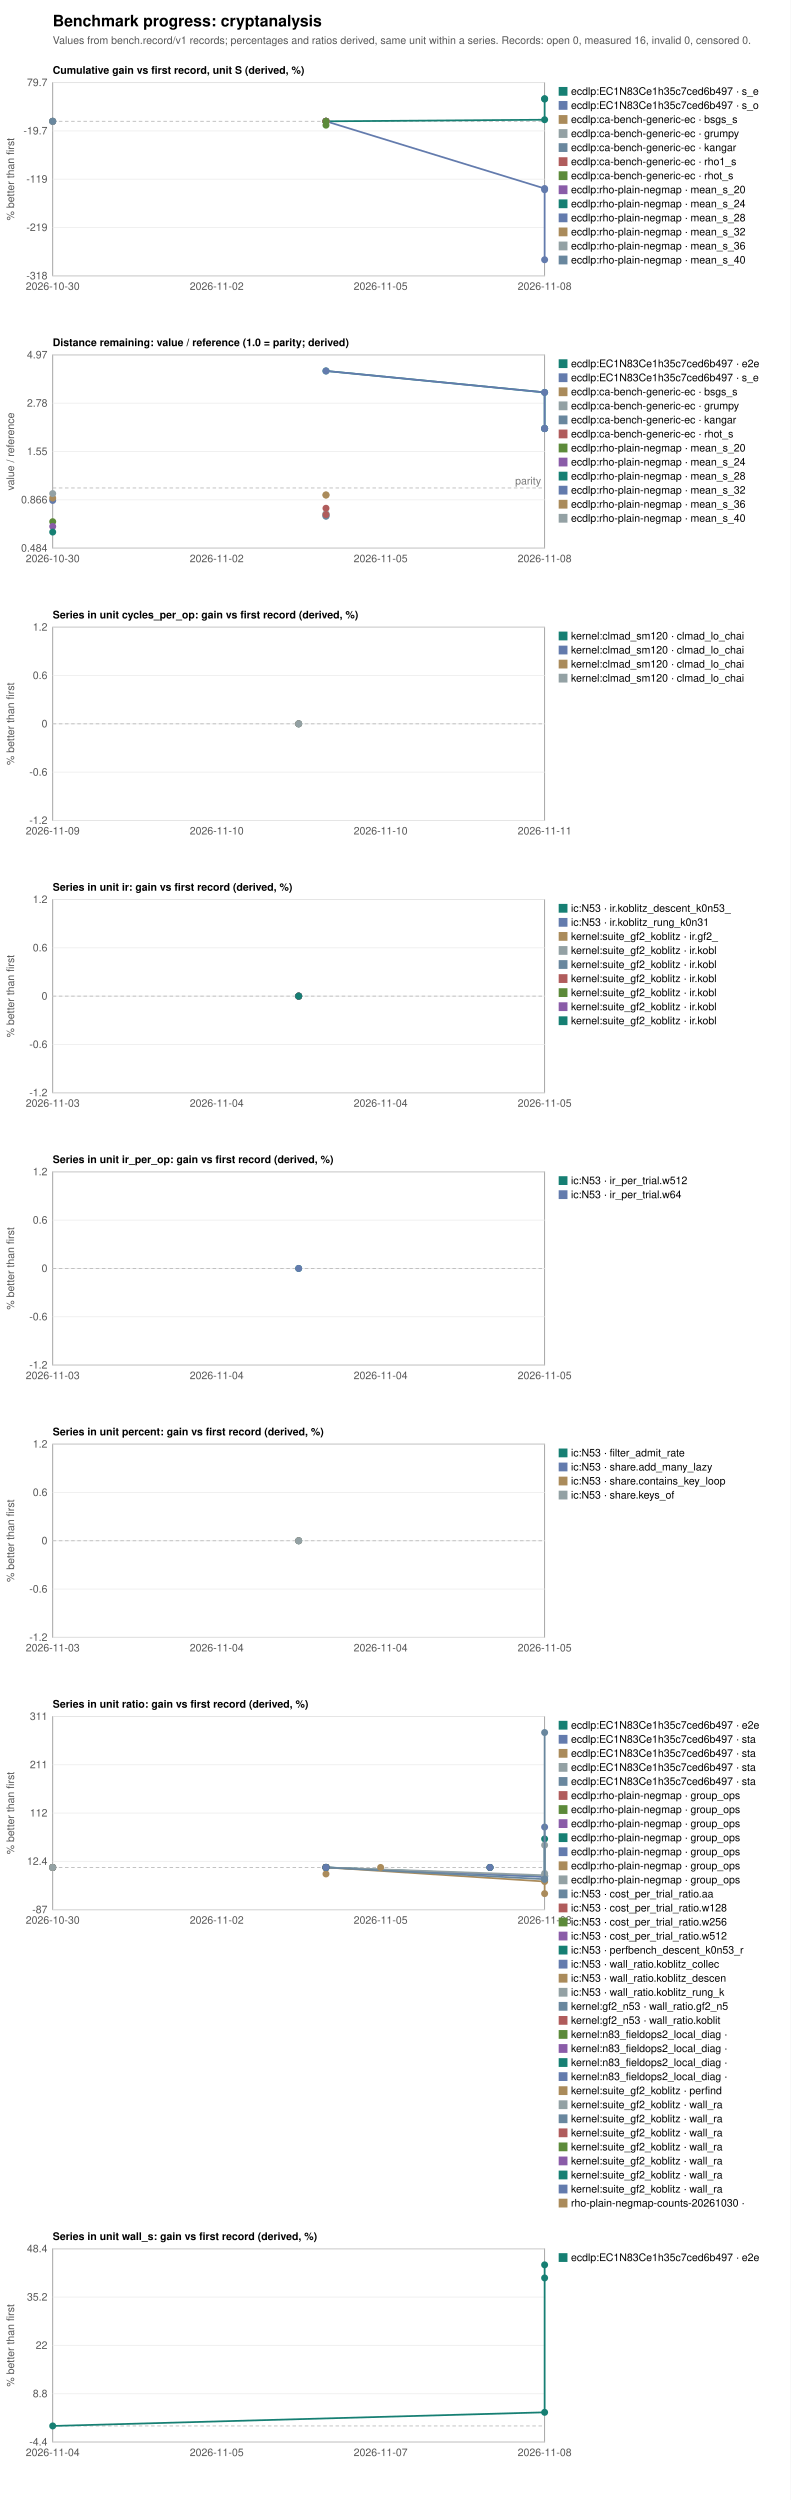
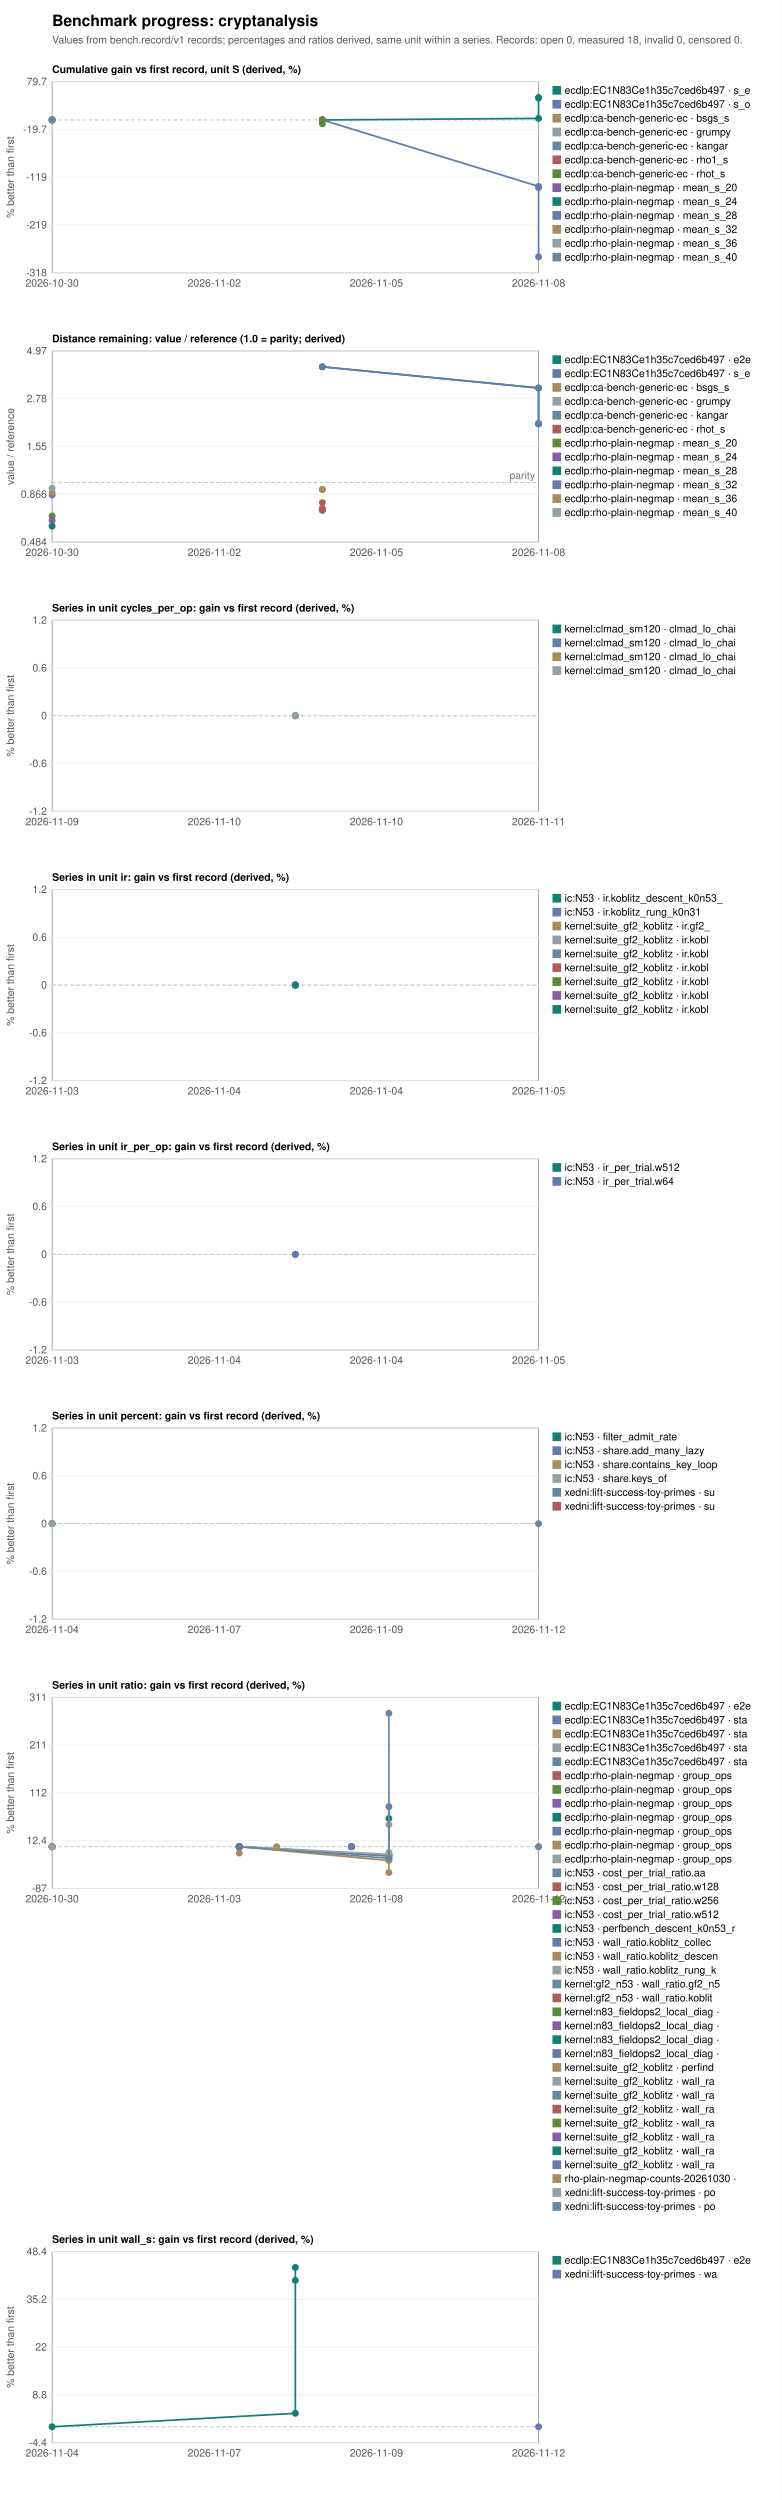
- <svg xmlns="http://www.w3.org/2000/svg" width="900" height="2846" viewBox="0 0 900 2846" font-family="Helvetica, Arial, sans-serif" font-size="12">
-   <rect width="900" height="2846" fill="white" />
+ <svg xmlns="http://www.w3.org/2000/svg" width="900" height="2878" viewBox="0 0 900 2878" font-family="Helvetica, Arial, sans-serif" font-size="12">
+   <rect width="900" height="2878" fill="white" />
  <text x="60" y="30" font-size="18" font-weight="bold">Benchmark progress: cryptanalysis</text>
-   <text x="60" y="50" fill="#555">Values from bench.record/v1 records; percentages and ratios derived, same unit within a series. Records: open 0, measured 16, invalid 0, censored 0.</text>
+   <text x="60" y="50" fill="#555">Values from bench.record/v1 records; percentages and ratios derived, same unit within a series. Records: open 0, measured 18, invalid 0, censored 0.</text>
  <text x="60" y="84" font-weight="bold">Cumulative gain vs first record, unit S (derived, %)</text>
  <rect x="60" y="94" width="560" height="220" fill="none" stroke="#999" />
  <line x1="60" y1="314.0" x2="620" y2="314.0" stroke="#eee" />
  <text x="54" y="318.0" text-anchor="end" fill="#555">-318</text>
  <line x1="60" y1="259.0" x2="620" y2="259.0" stroke="#eee" />
  <text x="54" y="263.0" text-anchor="end" fill="#555">-219</text>
  <line x1="60" y1="204.0" x2="620" y2="204.0" stroke="#eee" />
  <text x="54" y="208.0" text-anchor="end" fill="#555">-119</text>
  <line x1="60" y1="149.0" x2="620" y2="149.0" stroke="#eee" />
  <text x="54" y="153.0" text-anchor="end" fill="#555">-19.7</text>
  <line x1="60" y1="94.0" x2="620" y2="94.0" stroke="#eee" />
  <text x="54" y="98.0" text-anchor="end" fill="#555">79.7</text>
  <text x="60.0" y="330" text-anchor="middle" fill="#555">2026-10-30</text>
  <text x="246.7" y="330" text-anchor="middle" fill="#555">2026-11-02</text>
  <text x="433.3" y="330" text-anchor="middle" fill="#555">2026-11-05</text>
  <text x="620.0" y="330" text-anchor="middle" fill="#555">2026-11-08</text>
  <line x1="60" y1="138.1" x2="620" y2="138.1" stroke="#bbb" stroke-dasharray="4 3" />
  <text transform="translate(16,204.0) rotate(-90)" text-anchor="middle" fill="#555">% better than first</text>
  <polyline fill="none" stroke="#167f73" stroke-width="2" points="371.1,138.1 620.0,136.3 620.0,112.3 620.0,112.8" />
  <circle cx="371.1" cy="138.1" r="4" fill="#167f73" />
  <circle cx="620.0" cy="136.3" r="4" fill="#167f73" />
  <circle cx="620.0" cy="112.3" r="4" fill="#167f73" />
  <circle cx="620.0" cy="112.8" r="4" fill="#167f73" />
  <rect x="636" y="99" width="10" height="10" fill="#167f73" />
  <text x="650" y="108">ecdlp:EC1N83Ce1h35c7ced6b497 · s_e</text>
  <polyline fill="none" stroke="#637bad" stroke-width="2" points="371.1,138.1 620.0,214.6 620.0,216.0 620.0,295.7" />
  <circle cx="371.1" cy="138.1" r="4" fill="#637bad" />
  <circle cx="620.0" cy="214.6" r="4" fill="#637bad" />
  <circle cx="620.0" cy="216.0" r="4" fill="#637bad" />
  <circle cx="620.0" cy="295.7" r="4" fill="#637bad" />
  <rect x="636" y="115" width="10" height="10" fill="#637bad" />
  <text x="650" y="124">ecdlp:EC1N83Ce1h35c7ced6b497 · s_o</text>
  <polyline fill="none" stroke="#aa8b5b" stroke-width="2" points="371.1,138.1 371.1,138.1" />
  <circle cx="371.1" cy="138.1" r="4" fill="#aa8b5b" />
  <circle cx="371.1" cy="138.1" r="4" fill="#aa8b5b" />
  <rect x="636" y="131" width="10" height="10" fill="#aa8b5b" />
  <text x="650" y="140">ecdlp:ca-bench-generic-ec · bsgs_s</text>
  <polyline fill="none" stroke="#93a1a4" stroke-width="2" points="371.1,138.1 371.1,138.1" />
  <circle cx="371.1" cy="138.1" r="4" fill="#93a1a4" />
  <circle cx="371.1" cy="138.1" r="4" fill="#93a1a4" />
  <rect x="636" y="147" width="10" height="10" fill="#93a1a4" />
  <text x="650" y="156">ecdlp:ca-bench-generic-ec · grumpy</text>
  <polyline fill="none" stroke="#69879e" stroke-width="2" points="371.1,138.1 371.1,138.1" />
  <circle cx="371.1" cy="138.1" r="4" fill="#69879e" />
  <circle cx="371.1" cy="138.1" r="4" fill="#69879e" />
  <rect x="636" y="163" width="10" height="10" fill="#69879e" />
  <text x="650" y="172">ecdlp:ca-bench-generic-ec · kangar</text>
  <polyline fill="none" stroke="#b05c5c" stroke-width="2" points="371.1,138.1 371.1,138.1" />
  <circle cx="371.1" cy="138.1" r="4" fill="#b05c5c" />
  <circle cx="371.1" cy="138.1" r="4" fill="#b05c5c" />
  <rect x="636" y="179" width="10" height="10" fill="#b05c5c" />
  <text x="650" y="188">ecdlp:ca-bench-generic-ec · rho1_s</text>
  <polyline fill="none" stroke="#5c8a3a" stroke-width="2" points="371.1,138.1 371.1,142.5" />
  <circle cx="371.1" cy="138.1" r="4" fill="#5c8a3a" />
  <circle cx="371.1" cy="142.5" r="4" fill="#5c8a3a" />
  <rect x="636" y="195" width="10" height="10" fill="#5c8a3a" />
  <text x="650" y="204">ecdlp:ca-bench-generic-ec · rhot_s</text>
  <circle cx="60.0" cy="138.1" r="4" fill="#8a5ca8" />
  <rect x="636" y="211" width="10" height="10" fill="#8a5ca8" />
  <text x="650" y="220">ecdlp:rho-plain-negmap · mean_s_20</text>
  <circle cx="60.0" cy="138.1" r="4" fill="#167f73" />
  <rect x="636" y="227" width="10" height="10" fill="#167f73" />
  <text x="650" y="236">ecdlp:rho-plain-negmap · mean_s_24</text>
  <circle cx="60.0" cy="138.1" r="4" fill="#637bad" />
  <rect x="636" y="243" width="10" height="10" fill="#637bad" />
  <text x="650" y="252">ecdlp:rho-plain-negmap · mean_s_28</text>
  <circle cx="60.0" cy="138.1" r="4" fill="#aa8b5b" />
  <rect x="636" y="259" width="10" height="10" fill="#aa8b5b" />
  <text x="650" y="268">ecdlp:rho-plain-negmap · mean_s_32</text>
  <circle cx="60.0" cy="138.1" r="4" fill="#93a1a4" />
  <rect x="636" y="275" width="10" height="10" fill="#93a1a4" />
  <text x="650" y="284">ecdlp:rho-plain-negmap · mean_s_36</text>
  <circle cx="60.0" cy="138.1" r="4" fill="#69879e" />
  <rect x="636" y="291" width="10" height="10" fill="#69879e" />
  <text x="650" y="300">ecdlp:rho-plain-negmap · mean_s_40</text>
  <text x="60" y="394" font-weight="bold">Distance remaining: value / reference (1.0 = parity; derived)</text>
  <rect x="60" y="404" width="560" height="220" fill="none" stroke="#999" />
  <line x1="60" y1="624.0" x2="620" y2="624.0" stroke="#eee" />
  <text x="54" y="628.0" text-anchor="end" fill="#555">0.484</text>
  <line x1="60" y1="569.0" x2="620" y2="569.0" stroke="#eee" />
  <text x="54" y="573.0" text-anchor="end" fill="#555">0.866</text>
  <line x1="60" y1="514.0" x2="620" y2="514.0" stroke="#eee" />
  <text x="54" y="518.0" text-anchor="end" fill="#555">1.55</text>
  <line x1="60" y1="459.0" x2="620" y2="459.0" stroke="#eee" />
  <text x="54" y="463.0" text-anchor="end" fill="#555">2.78</text>
  <line x1="60" y1="404.0" x2="620" y2="404.0" stroke="#eee" />
  <text x="54" y="408.0" text-anchor="end" fill="#555">4.97</text>
  <text x="60.0" y="640" text-anchor="middle" fill="#555">2026-10-30</text>
  <text x="246.7" y="640" text-anchor="middle" fill="#555">2026-11-02</text>
  <text x="433.3" y="640" text-anchor="middle" fill="#555">2026-11-05</text>
  <text x="620.0" y="640" text-anchor="middle" fill="#555">2026-11-08</text>
  <line x1="60" y1="555.5" x2="620" y2="555.5" stroke="#bbb" stroke-dasharray="4 3" />
  <text x="616" y="551.5" text-anchor="end" fill="#777">parity</text>
  <text transform="translate(16,514.0) rotate(-90)" text-anchor="middle" fill="#555">value / reference</text>
  <polyline fill="none" stroke="#167f73" stroke-width="2" points="371.1,422.3 620.0,446.7 620.0,487.7 620.0,488.0" />
  <circle cx="371.1" cy="422.3" r="4" fill="#167f73" />
  <circle cx="620.0" cy="446.7" r="4" fill="#167f73" />
  <circle cx="620.0" cy="487.7" r="4" fill="#167f73" />
  <circle cx="620.0" cy="488.0" r="4" fill="#167f73" />
  <rect x="636" y="409" width="10" height="10" fill="#167f73" />
  <text x="650" y="418">ecdlp:EC1N83Ce1h35c7ced6b497 · e2e</text>
  <polyline fill="none" stroke="#637bad" stroke-width="2" points="371.1,422.3 620.0,446.7 620.0,487.7 620.0,488.0" />
  <circle cx="371.1" cy="422.3" r="4" fill="#637bad" />
  <circle cx="620.0" cy="446.7" r="4" fill="#637bad" />
  <circle cx="620.0" cy="487.7" r="4" fill="#637bad" />
  <circle cx="620.0" cy="488.0" r="4" fill="#637bad" />
  <rect x="636" y="425" width="10" height="10" fill="#637bad" />
  <text x="650" y="434">ecdlp:EC1N83Ce1h35c7ced6b497 · s_e</text>
  <polyline fill="none" stroke="#aa8b5b" stroke-width="2" points="371.1,563.5 371.1,563.5" />
  <circle cx="371.1" cy="563.5" r="4" fill="#aa8b5b" />
  <circle cx="371.1" cy="563.5" r="4" fill="#aa8b5b" />
  <rect x="636" y="441" width="10" height="10" fill="#aa8b5b" />
  <text x="650" y="450">ecdlp:ca-bench-generic-ec · bsgs_s</text>
  <polyline fill="none" stroke="#93a1a4" stroke-width="2" points="371.1,585.1 371.1,585.1" />
  <circle cx="371.1" cy="585.1" r="4" fill="#93a1a4" />
  <circle cx="371.1" cy="585.1" r="4" fill="#93a1a4" />
  <rect x="636" y="457" width="10" height="10" fill="#93a1a4" />
  <text x="650" y="466">ecdlp:ca-bench-generic-ec · grumpy</text>
  <polyline fill="none" stroke="#69879e" stroke-width="2" points="371.1,587.5 371.1,587.5" />
  <circle cx="371.1" cy="587.5" r="4" fill="#69879e" />
  <circle cx="371.1" cy="587.5" r="4" fill="#69879e" />
  <rect x="636" y="473" width="10" height="10" fill="#69879e" />
  <text x="650" y="482">ecdlp:ca-bench-generic-ec · kangar</text>
  <polyline fill="none" stroke="#b05c5c" stroke-width="2" points="371.1,585.9 371.1,578.6" />
  <circle cx="371.1" cy="585.9" r="4" fill="#b05c5c" />
  <circle cx="371.1" cy="578.6" r="4" fill="#b05c5c" />
  <rect x="636" y="489" width="10" height="10" fill="#b05c5c" />
  <text x="650" y="498">ecdlp:ca-bench-generic-ec · rhot_s</text>
  <circle cx="60.0" cy="593.9" r="4" fill="#5c8a3a" />
  <rect x="636" y="505" width="10" height="10" fill="#5c8a3a" />
  <text x="650" y="514">ecdlp:rho-plain-negmap · mean_s_20</text>
  <circle cx="60.0" cy="599.3" r="4" fill="#8a5ca8" />
  <rect x="636" y="521" width="10" height="10" fill="#8a5ca8" />
  <text x="650" y="530">ecdlp:rho-plain-negmap · mean_s_24</text>
  <circle cx="60.0" cy="605.7" r="4" fill="#167f73" />
  <rect x="636" y="537" width="10" height="10" fill="#167f73" />
  <text x="650" y="546">ecdlp:rho-plain-negmap · mean_s_28</text>
  <circle cx="60.0" cy="569.7" r="4" fill="#637bad" />
  <rect x="636" y="553" width="10" height="10" fill="#637bad" />
  <text x="650" y="562">ecdlp:rho-plain-negmap · mean_s_32</text>
  <circle cx="60.0" cy="567.0" r="4" fill="#aa8b5b" />
  <rect x="636" y="569" width="10" height="10" fill="#aa8b5b" />
  <text x="650" y="578">ecdlp:rho-plain-negmap · mean_s_36</text>
  <circle cx="60.0" cy="561.9" r="4" fill="#93a1a4" />
  <rect x="636" y="585" width="10" height="10" fill="#93a1a4" />
  <text x="650" y="594">ecdlp:rho-plain-negmap · mean_s_40</text>
  <text x="60" y="704" font-weight="bold">Series in unit cycles_per_op: gain vs first record (derived, %)</text>
  <rect x="60" y="714" width="560" height="220" fill="none" stroke="#999" />
  <line x1="60" y1="934.0" x2="620" y2="934.0" stroke="#eee" />
  <text x="54" y="938.0" text-anchor="end" fill="#555">-1.2</text>
  <line x1="60" y1="879.0" x2="620" y2="879.0" stroke="#eee" />
  <text x="54" y="883.0" text-anchor="end" fill="#555">-0.6</text>
  <line x1="60" y1="824.0" x2="620" y2="824.0" stroke="#eee" />
  <text x="54" y="828.0" text-anchor="end" fill="#555">0</text>
  <line x1="60" y1="769.0" x2="620" y2="769.0" stroke="#eee" />
  <text x="54" y="773.0" text-anchor="end" fill="#555">0.6</text>
  <line x1="60" y1="714.0" x2="620" y2="714.0" stroke="#eee" />
  <text x="54" y="718.0" text-anchor="end" fill="#555">1.2</text>
  <text x="60.0" y="950" text-anchor="middle" fill="#555">2026-11-09</text>
  <text x="246.7" y="950" text-anchor="middle" fill="#555">2026-11-10</text>
  <text x="433.3" y="950" text-anchor="middle" fill="#555">2026-11-10</text>
  <text x="620.0" y="950" text-anchor="middle" fill="#555">2026-11-11</text>
  <line x1="60" y1="824.0" x2="620" y2="824.0" stroke="#bbb" stroke-dasharray="4 3" />
  <text transform="translate(16,824.0) rotate(-90)" text-anchor="middle" fill="#555">% better than first</text>
  <circle cx="340.0" cy="824.0" r="4" fill="#167f73" />
  <rect x="636" y="719" width="10" height="10" fill="#167f73" />
  <text x="650" y="728">kernel:clmad_sm120 · clmad_lo_chai</text>
  <circle cx="340.0" cy="824.0" r="4" fill="#637bad" />
  <rect x="636" y="735" width="10" height="10" fill="#637bad" />
  <text x="650" y="744">kernel:clmad_sm120 · clmad_lo_chai</text>
  <circle cx="340.0" cy="824.0" r="4" fill="#aa8b5b" />
  <rect x="636" y="751" width="10" height="10" fill="#aa8b5b" />
  <text x="650" y="760">kernel:clmad_sm120 · clmad_lo_chai</text>
  <circle cx="340.0" cy="824.0" r="4" fill="#93a1a4" />
  <rect x="636" y="767" width="10" height="10" fill="#93a1a4" />
  <text x="650" y="776">kernel:clmad_sm120 · clmad_lo_chai</text>
  <text x="60" y="1014" font-weight="bold">Series in unit ir: gain vs first record (derived, %)</text>
  <rect x="60" y="1024" width="560" height="220" fill="none" stroke="#999" />
  <line x1="60" y1="1244.0" x2="620" y2="1244.0" stroke="#eee" />
  <text x="54" y="1248.0" text-anchor="end" fill="#555">-1.2</text>
  <line x1="60" y1="1189.0" x2="620" y2="1189.0" stroke="#eee" />
  <text x="54" y="1193.0" text-anchor="end" fill="#555">-0.6</text>
  <line x1="60" y1="1134.0" x2="620" y2="1134.0" stroke="#eee" />
  <text x="54" y="1138.0" text-anchor="end" fill="#555">0</text>
  <line x1="60" y1="1079.0" x2="620" y2="1079.0" stroke="#eee" />
  <text x="54" y="1083.0" text-anchor="end" fill="#555">0.6</text>
  <line x1="60" y1="1024.0" x2="620" y2="1024.0" stroke="#eee" />
  <text x="54" y="1028.0" text-anchor="end" fill="#555">1.2</text>
  <text x="60.0" y="1260" text-anchor="middle" fill="#555">2026-11-03</text>
  <text x="246.7" y="1260" text-anchor="middle" fill="#555">2026-11-04</text>
  <text x="433.3" y="1260" text-anchor="middle" fill="#555">2026-11-04</text>
  <text x="620.0" y="1260" text-anchor="middle" fill="#555">2026-11-05</text>
  <line x1="60" y1="1134.0" x2="620" y2="1134.0" stroke="#bbb" stroke-dasharray="4 3" />
  <text transform="translate(16,1134.0) rotate(-90)" text-anchor="middle" fill="#555">% better than first</text>
  <circle cx="340.0" cy="1134.0" r="4" fill="#167f73" />
  <rect x="636" y="1029" width="10" height="10" fill="#167f73" />
  <text x="650" y="1038">ic:N53 · ir.koblitz_descent_k0n53_</text>
  <circle cx="340.0" cy="1134.0" r="4" fill="#637bad" />
  <rect x="636" y="1045" width="10" height="10" fill="#637bad" />
  <text x="650" y="1054">ic:N53 · ir.koblitz_rung_k0n31</text>
  <circle cx="340.0" cy="1134.0" r="4" fill="#aa8b5b" />
  <rect x="636" y="1061" width="10" height="10" fill="#aa8b5b" />
  <text x="650" y="1070">kernel:suite_gf2_koblitz · ir.gf2_</text>
  <circle cx="340.0" cy="1134.0" r="4" fill="#93a1a4" />
  <rect x="636" y="1077" width="10" height="10" fill="#93a1a4" />
  <text x="650" y="1086">kernel:suite_gf2_koblitz · ir.kobl</text>
  <circle cx="340.0" cy="1134.0" r="4" fill="#69879e" />
  <rect x="636" y="1093" width="10" height="10" fill="#69879e" />
  <text x="650" y="1102">kernel:suite_gf2_koblitz · ir.kobl</text>
  <circle cx="340.0" cy="1134.0" r="4" fill="#b05c5c" />
  <rect x="636" y="1109" width="10" height="10" fill="#b05c5c" />
  <text x="650" y="1118">kernel:suite_gf2_koblitz · ir.kobl</text>
  <circle cx="340.0" cy="1134.0" r="4" fill="#5c8a3a" />
  <rect x="636" y="1125" width="10" height="10" fill="#5c8a3a" />
  <text x="650" y="1134">kernel:suite_gf2_koblitz · ir.kobl</text>
  <circle cx="340.0" cy="1134.0" r="4" fill="#8a5ca8" />
  <rect x="636" y="1141" width="10" height="10" fill="#8a5ca8" />
  <text x="650" y="1150">kernel:suite_gf2_koblitz · ir.kobl</text>
  <circle cx="340.0" cy="1134.0" r="4" fill="#167f73" />
  <rect x="636" y="1157" width="10" height="10" fill="#167f73" />
  <text x="650" y="1166">kernel:suite_gf2_koblitz · ir.kobl</text>
  <text x="60" y="1324" font-weight="bold">Series in unit ir_per_op: gain vs first record (derived, %)</text>
  <rect x="60" y="1334" width="560" height="220" fill="none" stroke="#999" />
  <line x1="60" y1="1554.0" x2="620" y2="1554.0" stroke="#eee" />
  <text x="54" y="1558.0" text-anchor="end" fill="#555">-1.2</text>
  <line x1="60" y1="1499.0" x2="620" y2="1499.0" stroke="#eee" />
  <text x="54" y="1503.0" text-anchor="end" fill="#555">-0.6</text>
  <line x1="60" y1="1444.0" x2="620" y2="1444.0" stroke="#eee" />
  <text x="54" y="1448.0" text-anchor="end" fill="#555">0</text>
  <line x1="60" y1="1389.0" x2="620" y2="1389.0" stroke="#eee" />
  <text x="54" y="1393.0" text-anchor="end" fill="#555">0.6</text>
  <line x1="60" y1="1334.0" x2="620" y2="1334.0" stroke="#eee" />
  <text x="54" y="1338.0" text-anchor="end" fill="#555">1.2</text>
  <text x="60.0" y="1570" text-anchor="middle" fill="#555">2026-11-03</text>
  <text x="246.7" y="1570" text-anchor="middle" fill="#555">2026-11-04</text>
  <text x="433.3" y="1570" text-anchor="middle" fill="#555">2026-11-04</text>
  <text x="620.0" y="1570" text-anchor="middle" fill="#555">2026-11-05</text>
  <line x1="60" y1="1444.0" x2="620" y2="1444.0" stroke="#bbb" stroke-dasharray="4 3" />
  <text transform="translate(16,1444.0) rotate(-90)" text-anchor="middle" fill="#555">% better than first</text>
  <circle cx="340.0" cy="1444.0" r="4" fill="#167f73" />
  <rect x="636" y="1339" width="10" height="10" fill="#167f73" />
  <text x="650" y="1348">ic:N53 · ir_per_trial.w512</text>
  <circle cx="340.0" cy="1444.0" r="4" fill="#637bad" />
  <rect x="636" y="1355" width="10" height="10" fill="#637bad" />
  <text x="650" y="1364">ic:N53 · ir_per_trial.w64</text>
  <text x="60" y="1634" font-weight="bold">Series in unit percent: gain vs first record (derived, %)</text>
  <rect x="60" y="1644" width="560" height="220" fill="none" stroke="#999" />
  <line x1="60" y1="1864.0" x2="620" y2="1864.0" stroke="#eee" />
  <text x="54" y="1868.0" text-anchor="end" fill="#555">-1.2</text>
  <line x1="60" y1="1809.0" x2="620" y2="1809.0" stroke="#eee" />
  <text x="54" y="1813.0" text-anchor="end" fill="#555">-0.6</text>
  <line x1="60" y1="1754.0" x2="620" y2="1754.0" stroke="#eee" />
  <text x="54" y="1758.0" text-anchor="end" fill="#555">0</text>
  <line x1="60" y1="1699.0" x2="620" y2="1699.0" stroke="#eee" />
  <text x="54" y="1703.0" text-anchor="end" fill="#555">0.6</text>
  <line x1="60" y1="1644.0" x2="620" y2="1644.0" stroke="#eee" />
  <text x="54" y="1648.0" text-anchor="end" fill="#555">1.2</text>
-   <text x="60.0" y="1880" text-anchor="middle" fill="#555">2026-11-03</text>
-   <text x="246.7" y="1880" text-anchor="middle" fill="#555">2026-11-04</text>
-   <text x="433.3" y="1880" text-anchor="middle" fill="#555">2026-11-04</text>
-   <text x="620.0" y="1880" text-anchor="middle" fill="#555">2026-11-05</text>
+   <text x="60.0" y="1880" text-anchor="middle" fill="#555">2026-11-04</text>
+   <text x="246.7" y="1880" text-anchor="middle" fill="#555">2026-11-07</text>
+   <text x="433.3" y="1880" text-anchor="middle" fill="#555">2026-11-09</text>
+   <text x="620.0" y="1880" text-anchor="middle" fill="#555">2026-11-12</text>
  <line x1="60" y1="1754.0" x2="620" y2="1754.0" stroke="#bbb" stroke-dasharray="4 3" />
  <text transform="translate(16,1754.0) rotate(-90)" text-anchor="middle" fill="#555">% better than first</text>
-   <circle cx="340.0" cy="1754.0" r="4" fill="#167f73" />
+   <circle cx="60.0" cy="1754.0" r="4" fill="#167f73" />
  <rect x="636" y="1649" width="10" height="10" fill="#167f73" />
  <text x="650" y="1658">ic:N53 · filter_admit_rate</text>
-   <circle cx="340.0" cy="1754.0" r="4" fill="#637bad" />
+   <circle cx="60.0" cy="1754.0" r="4" fill="#637bad" />
  <rect x="636" y="1665" width="10" height="10" fill="#637bad" />
  <text x="650" y="1674">ic:N53 · share.add_many_lazy</text>
-   <circle cx="340.0" cy="1754.0" r="4" fill="#aa8b5b" />
+   <circle cx="60.0" cy="1754.0" r="4" fill="#aa8b5b" />
  <rect x="636" y="1681" width="10" height="10" fill="#aa8b5b" />
  <text x="650" y="1690">ic:N53 · share.contains_key_loop</text>
-   <circle cx="340.0" cy="1754.0" r="4" fill="#93a1a4" />
+   <circle cx="60.0" cy="1754.0" r="4" fill="#93a1a4" />
  <rect x="636" y="1697" width="10" height="10" fill="#93a1a4" />
  <text x="650" y="1706">ic:N53 · share.keys_of</text>
+   <circle cx="620.0" cy="1754.0" r="4" fill="#69879e" />
+   <rect x="636" y="1713" width="10" height="10" fill="#69879e" />
+   <text x="650" y="1722">xedni:lift-success-toy-primes · su</text>
+   <rect x="636" y="1729" width="10" height="10" fill="#b05c5c" />
+   <text x="650" y="1738">xedni:lift-success-toy-primes · su</text>
  <text x="60" y="1944" font-weight="bold">Series in unit ratio: gain vs first record (derived, %)</text>
  <rect x="60" y="1954" width="560" height="220" fill="none" stroke="#999" />
  <line x1="60" y1="2174.0" x2="620" y2="2174.0" stroke="#eee" />
  <text x="54" y="2178.0" text-anchor="end" fill="#555">-87</text>
  <line x1="60" y1="2119.0" x2="620" y2="2119.0" stroke="#eee" />
  <text x="54" y="2123.0" text-anchor="end" fill="#555">12.4</text>
  <line x1="60" y1="2064.0" x2="620" y2="2064.0" stroke="#eee" />
  <text x="54" y="2068.0" text-anchor="end" fill="#555">112</text>
  <line x1="60" y1="2009.0" x2="620" y2="2009.0" stroke="#eee" />
  <text x="54" y="2013.0" text-anchor="end" fill="#555">211</text>
  <line x1="60" y1="1954.0" x2="620" y2="1954.0" stroke="#eee" />
  <text x="54" y="1958.0" text-anchor="end" fill="#555">311</text>
  <text x="60.0" y="2190" text-anchor="middle" fill="#555">2026-10-30</text>
-   <text x="246.7" y="2190" text-anchor="middle" fill="#555">2026-11-02</text>
-   <text x="433.3" y="2190" text-anchor="middle" fill="#555">2026-11-05</text>
-   <text x="620.0" y="2190" text-anchor="middle" fill="#555">2026-11-08</text>
+   <text x="246.7" y="2190" text-anchor="middle" fill="#555">2026-11-03</text>
+   <text x="433.3" y="2190" text-anchor="middle" fill="#555">2026-11-08</text>
+   <text x="620.0" y="2190" text-anchor="middle" fill="#555">2026-11-12</text>
  <line x1="60" y1="2125.9" x2="620" y2="2125.9" stroke="#bbb" stroke-dasharray="4 3" />
  <text transform="translate(16,2064.0) rotate(-90)" text-anchor="middle" fill="#555">% better than first</text>
-   <polyline fill="none" stroke="#167f73" stroke-width="2" points="371.1,2125.9 620.0,2136.2 620.0,2093.4 620.0,2135.1" />
-   <circle cx="371.1" cy="2125.9" r="4" fill="#167f73" />
-   <circle cx="620.0" cy="2136.2" r="4" fill="#167f73" />
-   <circle cx="620.0" cy="2093.4" r="4" fill="#167f73" />
-   <circle cx="620.0" cy="2135.1" r="4" fill="#167f73" />
+   <polyline fill="none" stroke="#167f73" stroke-width="2" points="275.4,2125.9 447.7,2136.2 447.7,2093.4 447.7,2135.1" />
+   <circle cx="275.4" cy="2125.9" r="4" fill="#167f73" />
+   <circle cx="447.7" cy="2136.2" r="4" fill="#167f73" />
+   <circle cx="447.7" cy="2093.4" r="4" fill="#167f73" />
+   <circle cx="447.7" cy="2135.1" r="4" fill="#167f73" />
  <rect x="636" y="1959" width="10" height="10" fill="#167f73" />
  <text x="650" y="1968">ecdlp:EC1N83Ce1h35c7ced6b497 · e2e</text>
-   <polyline fill="none" stroke="#637bad" stroke-width="2" points="371.1,2125.9 620.0,2136.7 620.0,2079.9 620.0,2135.7" />
-   <circle cx="371.1" cy="2125.9" r="4" fill="#637bad" />
-   <circle cx="620.0" cy="2136.7" r="4" fill="#637bad" />
-   <circle cx="620.0" cy="2079.9" r="4" fill="#637bad" />
-   <circle cx="620.0" cy="2135.7" r="4" fill="#637bad" />
+   <polyline fill="none" stroke="#637bad" stroke-width="2" points="275.4,2125.9 447.7,2136.7 447.7,2079.9 447.7,2135.7" />
+   <circle cx="275.4" cy="2125.9" r="4" fill="#637bad" />
+   <circle cx="447.7" cy="2136.7" r="4" fill="#637bad" />
+   <circle cx="447.7" cy="2079.9" r="4" fill="#637bad" />
+   <circle cx="447.7" cy="2135.7" r="4" fill="#637bad" />
  <rect x="636" y="1975" width="10" height="10" fill="#637bad" />
  <text x="650" y="1984">ecdlp:EC1N83Ce1h35c7ced6b497 · sta</text>
-   <polyline fill="none" stroke="#aa8b5b" stroke-width="2" points="371.1,2125.9 620.0,2141.9 620.0,2155.7 620.0,2140.9" />
-   <circle cx="371.1" cy="2125.9" r="4" fill="#aa8b5b" />
-   <circle cx="620.0" cy="2141.9" r="4" fill="#aa8b5b" />
-   <circle cx="620.0" cy="2155.7" r="4" fill="#aa8b5b" />
-   <circle cx="620.0" cy="2140.9" r="4" fill="#aa8b5b" />
+   <polyline fill="none" stroke="#aa8b5b" stroke-width="2" points="275.4,2125.9 447.7,2141.9 447.7,2155.7 447.7,2140.9" />
+   <circle cx="275.4" cy="2125.9" r="4" fill="#aa8b5b" />
+   <circle cx="447.7" cy="2141.9" r="4" fill="#aa8b5b" />
+   <circle cx="447.7" cy="2155.7" r="4" fill="#aa8b5b" />
+   <circle cx="447.7" cy="2140.9" r="4" fill="#aa8b5b" />
  <rect x="636" y="1991" width="10" height="10" fill="#aa8b5b" />
  <text x="650" y="2000">ecdlp:EC1N83Ce1h35c7ced6b497 · sta</text>
-   <polyline fill="none" stroke="#93a1a4" stroke-width="2" points="371.1,2125.9 620.0,2134.8 620.0,2100.5 620.0,2132.7" />
-   <circle cx="371.1" cy="2125.9" r="4" fill="#93a1a4" />
-   <circle cx="620.0" cy="2134.8" r="4" fill="#93a1a4" />
-   <circle cx="620.0" cy="2100.5" r="4" fill="#93a1a4" />
-   <circle cx="620.0" cy="2132.7" r="4" fill="#93a1a4" />
+   <polyline fill="none" stroke="#93a1a4" stroke-width="2" points="275.4,2125.9 447.7,2134.8 447.7,2100.5 447.7,2132.7" />
+   <circle cx="275.4" cy="2125.9" r="4" fill="#93a1a4" />
+   <circle cx="447.7" cy="2134.8" r="4" fill="#93a1a4" />
+   <circle cx="447.7" cy="2100.5" r="4" fill="#93a1a4" />
+   <circle cx="447.7" cy="2132.7" r="4" fill="#93a1a4" />
  <rect x="636" y="2007" width="10" height="10" fill="#93a1a4" />
  <text x="650" y="2016">ecdlp:EC1N83Ce1h35c7ced6b497 · sta</text>
-   <polyline fill="none" stroke="#69879e" stroke-width="2" points="371.1,2125.9 620.0,2139.3 620.0,1972.3 620.0,2139.1" />
-   <circle cx="371.1" cy="2125.9" r="4" fill="#69879e" />
-   <circle cx="620.0" cy="2139.3" r="4" fill="#69879e" />
-   <circle cx="620.0" cy="1972.3" r="4" fill="#69879e" />
-   <circle cx="620.0" cy="2139.1" r="4" fill="#69879e" />
+   <polyline fill="none" stroke="#69879e" stroke-width="2" points="275.4,2125.9 447.7,2139.3 447.7,1972.3 447.7,2139.1" />
+   <circle cx="275.4" cy="2125.9" r="4" fill="#69879e" />
+   <circle cx="447.7" cy="2139.3" r="4" fill="#69879e" />
+   <circle cx="447.7" cy="1972.3" r="4" fill="#69879e" />
+   <circle cx="447.7" cy="2139.1" r="4" fill="#69879e" />
  <rect x="636" y="2023" width="10" height="10" fill="#69879e" />
  <text x="650" y="2032">ecdlp:EC1N83Ce1h35c7ced6b497 · sta</text>
  <circle cx="60.0" cy="2125.9" r="4" fill="#b05c5c" />
  <rect x="636" y="2039" width="10" height="10" fill="#b05c5c" />
  <text x="650" y="2048">ecdlp:rho-plain-negmap · group_ops</text>
  <circle cx="60.0" cy="2125.9" r="4" fill="#5c8a3a" />
  <rect x="636" y="2055" width="10" height="10" fill="#5c8a3a" />
  <text x="650" y="2064">ecdlp:rho-plain-negmap · group_ops</text>
  <circle cx="60.0" cy="2125.9" r="4" fill="#8a5ca8" />
  <rect x="636" y="2071" width="10" height="10" fill="#8a5ca8" />
  <text x="650" y="2080">ecdlp:rho-plain-negmap · group_ops</text>
  <circle cx="60.0" cy="2125.9" r="4" fill="#167f73" />
  <rect x="636" y="2087" width="10" height="10" fill="#167f73" />
  <text x="650" y="2096">ecdlp:rho-plain-negmap · group_ops</text>
  <circle cx="60.0" cy="2125.9" r="4" fill="#637bad" />
  <rect x="636" y="2103" width="10" height="10" fill="#637bad" />
  <text x="650" y="2112">ecdlp:rho-plain-negmap · group_ops</text>
  <circle cx="60.0" cy="2125.9" r="4" fill="#aa8b5b" />
  <rect x="636" y="2119" width="10" height="10" fill="#aa8b5b" />
  <text x="650" y="2128">ecdlp:rho-plain-negmap · group_ops</text>
  <circle cx="60.0" cy="2125.9" r="4" fill="#93a1a4" />
  <rect x="636" y="2135" width="10" height="10" fill="#93a1a4" />
  <text x="650" y="2144">ecdlp:rho-plain-negmap · group_ops</text>
-   <circle cx="371.1" cy="2125.9" r="4" fill="#69879e" />
+   <circle cx="275.4" cy="2125.9" r="4" fill="#69879e" />
  <rect x="636" y="2151" width="10" height="10" fill="#69879e" />
  <text x="650" y="2160">ic:N53 · cost_per_trial_ratio.aa</text>
-   <circle cx="371.1" cy="2125.9" r="4" fill="#b05c5c" />
+   <circle cx="275.4" cy="2125.9" r="4" fill="#b05c5c" />
  <rect x="636" y="2167" width="10" height="10" fill="#b05c5c" />
  <text x="650" y="2176">ic:N53 · cost_per_trial_ratio.w128</text>
-   <circle cx="371.1" cy="2125.9" r="4" fill="#5c8a3a" />
+   <circle cx="275.4" cy="2125.9" r="4" fill="#5c8a3a" />
  <rect x="636" y="2183" width="10" height="10" fill="#5c8a3a" />
  <text x="650" y="2192">ic:N53 · cost_per_trial_ratio.w256</text>
-   <circle cx="371.1" cy="2125.9" r="4" fill="#8a5ca8" />
+   <circle cx="275.4" cy="2125.9" r="4" fill="#8a5ca8" />
  <rect x="636" y="2199" width="10" height="10" fill="#8a5ca8" />
  <text x="650" y="2208">ic:N53 · cost_per_trial_ratio.w512</text>
-   <circle cx="371.1" cy="2125.9" r="4" fill="#167f73" />
+   <circle cx="275.4" cy="2125.9" r="4" fill="#167f73" />
  <rect x="636" y="2215" width="10" height="10" fill="#167f73" />
  <text x="650" y="2224">ic:N53 · perfbench_descent_k0n53_r</text>
-   <circle cx="371.1" cy="2125.9" r="4" fill="#637bad" />
+   <circle cx="275.4" cy="2125.9" r="4" fill="#637bad" />
  <rect x="636" y="2231" width="10" height="10" fill="#637bad" />
  <text x="650" y="2240">ic:N53 · wall_ratio.koblitz_collec</text>
-   <polyline fill="none" stroke="#aa8b5b" stroke-width="2" points="371.1,2125.9 371.1,2133.3" />
-   <circle cx="371.1" cy="2125.9" r="4" fill="#aa8b5b" />
-   <circle cx="371.1" cy="2133.3" r="4" fill="#aa8b5b" />
+   <polyline fill="none" stroke="#aa8b5b" stroke-width="2" points="275.4,2125.9 275.4,2133.3" />
+   <circle cx="275.4" cy="2125.9" r="4" fill="#aa8b5b" />
+   <circle cx="275.4" cy="2133.3" r="4" fill="#aa8b5b" />
  <rect x="636" y="2247" width="10" height="10" fill="#aa8b5b" />
  <text x="650" y="2256">ic:N53 · wall_ratio.koblitz_descen</text>
-   <circle cx="371.1" cy="2125.9" r="4" fill="#93a1a4" />
+   <circle cx="275.4" cy="2125.9" r="4" fill="#93a1a4" />
  <rect x="636" y="2263" width="10" height="10" fill="#93a1a4" />
  <text x="650" y="2272">ic:N53 · wall_ratio.koblitz_rung_k</text>
-   <circle cx="371.1" cy="2125.9" r="4" fill="#69879e" />
+   <circle cx="275.4" cy="2125.9" r="4" fill="#69879e" />
  <rect x="636" y="2279" width="10" height="10" fill="#69879e" />
  <text x="650" y="2288">kernel:gf2_n53 · wall_ratio.gf2_n5</text>
-   <circle cx="371.1" cy="2125.9" r="4" fill="#b05c5c" />
+   <circle cx="275.4" cy="2125.9" r="4" fill="#b05c5c" />
  <rect x="636" y="2295" width="10" height="10" fill="#b05c5c" />
  <text x="650" y="2304">kernel:gf2_n53 · wall_ratio.koblit</text>
-   <circle cx="557.8" cy="2125.9" r="4" fill="#5c8a3a" />
+   <circle cx="404.6" cy="2125.9" r="4" fill="#5c8a3a" />
  <rect x="636" y="2311" width="10" height="10" fill="#5c8a3a" />
  <text x="650" y="2320">kernel:n83_fieldops2_local_diag · </text>
-   <circle cx="557.8" cy="2125.9" r="4" fill="#8a5ca8" />
+   <circle cx="404.6" cy="2125.9" r="4" fill="#8a5ca8" />
  <rect x="636" y="2327" width="10" height="10" fill="#8a5ca8" />
  <text x="650" y="2336">kernel:n83_fieldops2_local_diag · </text>
-   <circle cx="557.8" cy="2125.9" r="4" fill="#167f73" />
+   <circle cx="404.6" cy="2125.9" r="4" fill="#167f73" />
  <rect x="636" y="2343" width="10" height="10" fill="#167f73" />
  <text x="650" y="2352">kernel:n83_fieldops2_local_diag · </text>
-   <circle cx="557.8" cy="2125.9" r="4" fill="#637bad" />
+   <circle cx="404.6" cy="2125.9" r="4" fill="#637bad" />
  <rect x="636" y="2359" width="10" height="10" fill="#637bad" />
  <text x="650" y="2368">kernel:n83_fieldops2_local_diag · </text>
-   <circle cx="371.1" cy="2125.9" r="4" fill="#aa8b5b" />
+   <circle cx="275.4" cy="2125.9" r="4" fill="#aa8b5b" />
  <rect x="636" y="2375" width="10" height="10" fill="#aa8b5b" />
  <text x="650" y="2384">kernel:suite_gf2_koblitz · perfind</text>
-   <circle cx="371.1" cy="2125.9" r="4" fill="#93a1a4" />
+   <circle cx="275.4" cy="2125.9" r="4" fill="#93a1a4" />
  <rect x="636" y="2391" width="10" height="10" fill="#93a1a4" />
  <text x="650" y="2400">kernel:suite_gf2_koblitz · wall_ra</text>
-   <circle cx="371.1" cy="2125.9" r="4" fill="#69879e" />
+   <circle cx="275.4" cy="2125.9" r="4" fill="#69879e" />
  <rect x="636" y="2407" width="10" height="10" fill="#69879e" />
  <text x="650" y="2416">kernel:suite_gf2_koblitz · wall_ra</text>
-   <circle cx="371.1" cy="2125.9" r="4" fill="#b05c5c" />
+   <circle cx="275.4" cy="2125.9" r="4" fill="#b05c5c" />
  <rect x="636" y="2423" width="10" height="10" fill="#b05c5c" />
  <text x="650" y="2432">kernel:suite_gf2_koblitz · wall_ra</text>
-   <circle cx="371.1" cy="2125.9" r="4" fill="#5c8a3a" />
+   <circle cx="275.4" cy="2125.9" r="4" fill="#5c8a3a" />
  <rect x="636" y="2439" width="10" height="10" fill="#5c8a3a" />
  <text x="650" y="2448">kernel:suite_gf2_koblitz · wall_ra</text>
-   <circle cx="371.1" cy="2125.9" r="4" fill="#8a5ca8" />
+   <circle cx="275.4" cy="2125.9" r="4" fill="#8a5ca8" />
  <rect x="636" y="2455" width="10" height="10" fill="#8a5ca8" />
  <text x="650" y="2464">kernel:suite_gf2_koblitz · wall_ra</text>
-   <circle cx="371.1" cy="2125.9" r="4" fill="#167f73" />
+   <circle cx="275.4" cy="2125.9" r="4" fill="#167f73" />
  <rect x="636" y="2471" width="10" height="10" fill="#167f73" />
  <text x="650" y="2480">kernel:suite_gf2_koblitz · wall_ra</text>
-   <circle cx="371.1" cy="2125.9" r="4" fill="#637bad" />
+   <circle cx="275.4" cy="2125.9" r="4" fill="#637bad" />
  <rect x="636" y="2487" width="10" height="10" fill="#637bad" />
  <text x="650" y="2496">kernel:suite_gf2_koblitz · wall_ra</text>
-   <circle cx="433.3" cy="2125.9" r="4" fill="#aa8b5b" />
+   <circle cx="318.5" cy="2125.9" r="4" fill="#aa8b5b" />
  <rect x="636" y="2503" width="10" height="10" fill="#aa8b5b" />
  <text x="650" y="2512">rho-plain-negmap-counts-20261030 ·</text>
-   <text x="60" y="2550" font-weight="bold">Series in unit wall_s: gain vs first record (derived, %)</text>
-   <rect x="60" y="2560" width="560" height="220" fill="none" stroke="#999" />
-   <line x1="60" y1="2780.0" x2="620" y2="2780.0" stroke="#eee" />
-   <text x="54" y="2784.0" text-anchor="end" fill="#555">-4.4</text>
-   <line x1="60" y1="2725.0" x2="620" y2="2725.0" stroke="#eee" />
-   <text x="54" y="2729.0" text-anchor="end" fill="#555">8.8</text>
-   <line x1="60" y1="2670.0" x2="620" y2="2670.0" stroke="#eee" />
-   <text x="54" y="2674.0" text-anchor="end" fill="#555">22</text>
-   <line x1="60" y1="2615.0" x2="620" y2="2615.0" stroke="#eee" />
-   <text x="54" y="2619.0" text-anchor="end" fill="#555">35.2</text>
-   <line x1="60" y1="2560.0" x2="620" y2="2560.0" stroke="#eee" />
-   <text x="54" y="2564.0" text-anchor="end" fill="#555">48.4</text>
-   <text x="60.0" y="2796" text-anchor="middle" fill="#555">2026-11-04</text>
-   <text x="246.7" y="2796" text-anchor="middle" fill="#555">2026-11-05</text>
-   <text x="433.3" y="2796" text-anchor="middle" fill="#555">2026-11-07</text>
-   <text x="620.0" y="2796" text-anchor="middle" fill="#555">2026-11-08</text>
-   <line x1="60" y1="2761.7" x2="620" y2="2761.7" stroke="#bbb" stroke-dasharray="4 3" />
-   <text transform="translate(16,2670.0) rotate(-90)" text-anchor="middle" fill="#555">% better than first</text>
-   <polyline fill="none" stroke="#167f73" stroke-width="2" points="60.0,2761.7 620.0,2746.2 620.0,2593.2 620.0,2578.3" />
-   <circle cx="60.0" cy="2761.7" r="4" fill="#167f73" />
-   <circle cx="620.0" cy="2746.2" r="4" fill="#167f73" />
-   <circle cx="620.0" cy="2593.2" r="4" fill="#167f73" />
-   <circle cx="620.0" cy="2578.3" r="4" fill="#167f73" />
-   <rect x="636" y="2565" width="10" height="10" fill="#167f73" />
-   <text x="650" y="2574">ecdlp:EC1N83Ce1h35c7ced6b497 · e2e</text>
+   <circle cx="620.0" cy="2125.9" r="4" fill="#93a1a4" />
+   <rect x="636" y="2519" width="10" height="10" fill="#93a1a4" />
+   <text x="650" y="2528">xedni:lift-success-toy-primes · po</text>
+   <circle cx="620.0" cy="2125.9" r="4" fill="#69879e" />
+   <rect x="636" y="2535" width="10" height="10" fill="#69879e" />
+   <text x="650" y="2544">xedni:lift-success-toy-primes · po</text>
+   <text x="60" y="2582" font-weight="bold">Series in unit wall_s: gain vs first record (derived, %)</text>
+   <rect x="60" y="2592" width="560" height="220" fill="none" stroke="#999" />
+   <line x1="60" y1="2812.0" x2="620" y2="2812.0" stroke="#eee" />
+   <text x="54" y="2816.0" text-anchor="end" fill="#555">-4.4</text>
+   <line x1="60" y1="2757.0" x2="620" y2="2757.0" stroke="#eee" />
+   <text x="54" y="2761.0" text-anchor="end" fill="#555">8.8</text>
+   <line x1="60" y1="2702.0" x2="620" y2="2702.0" stroke="#eee" />
+   <text x="54" y="2706.0" text-anchor="end" fill="#555">22</text>
+   <line x1="60" y1="2647.0" x2="620" y2="2647.0" stroke="#eee" />
+   <text x="54" y="2651.0" text-anchor="end" fill="#555">35.2</text>
+   <line x1="60" y1="2592.0" x2="620" y2="2592.0" stroke="#eee" />
+   <text x="54" y="2596.0" text-anchor="end" fill="#555">48.4</text>
+   <text x="60.0" y="2828" text-anchor="middle" fill="#555">2026-11-04</text>
+   <text x="246.7" y="2828" text-anchor="middle" fill="#555">2026-11-07</text>
+   <text x="433.3" y="2828" text-anchor="middle" fill="#555">2026-11-09</text>
+   <text x="620.0" y="2828" text-anchor="middle" fill="#555">2026-11-12</text>
+   <line x1="60" y1="2793.7" x2="620" y2="2793.7" stroke="#bbb" stroke-dasharray="4 3" />
+   <text transform="translate(16,2702.0) rotate(-90)" text-anchor="middle" fill="#555">% better than first</text>
+   <polyline fill="none" stroke="#167f73" stroke-width="2" points="60.0,2793.7 340.0,2778.2 340.0,2625.2 340.0,2610.3" />
+   <circle cx="60.0" cy="2793.7" r="4" fill="#167f73" />
+   <circle cx="340.0" cy="2778.2" r="4" fill="#167f73" />
+   <circle cx="340.0" cy="2625.2" r="4" fill="#167f73" />
+   <circle cx="340.0" cy="2610.3" r="4" fill="#167f73" />
+   <rect x="636" y="2597" width="10" height="10" fill="#167f73" />
+   <text x="650" y="2606">ecdlp:EC1N83Ce1h35c7ced6b497 · e2e</text>
+   <circle cx="620.0" cy="2793.7" r="4" fill="#637bad" />
+   <rect x="636" y="2613" width="10" height="10" fill="#637bad" />
+   <text x="650" y="2622">xedni:lift-success-toy-primes · wa</text>
</svg>
